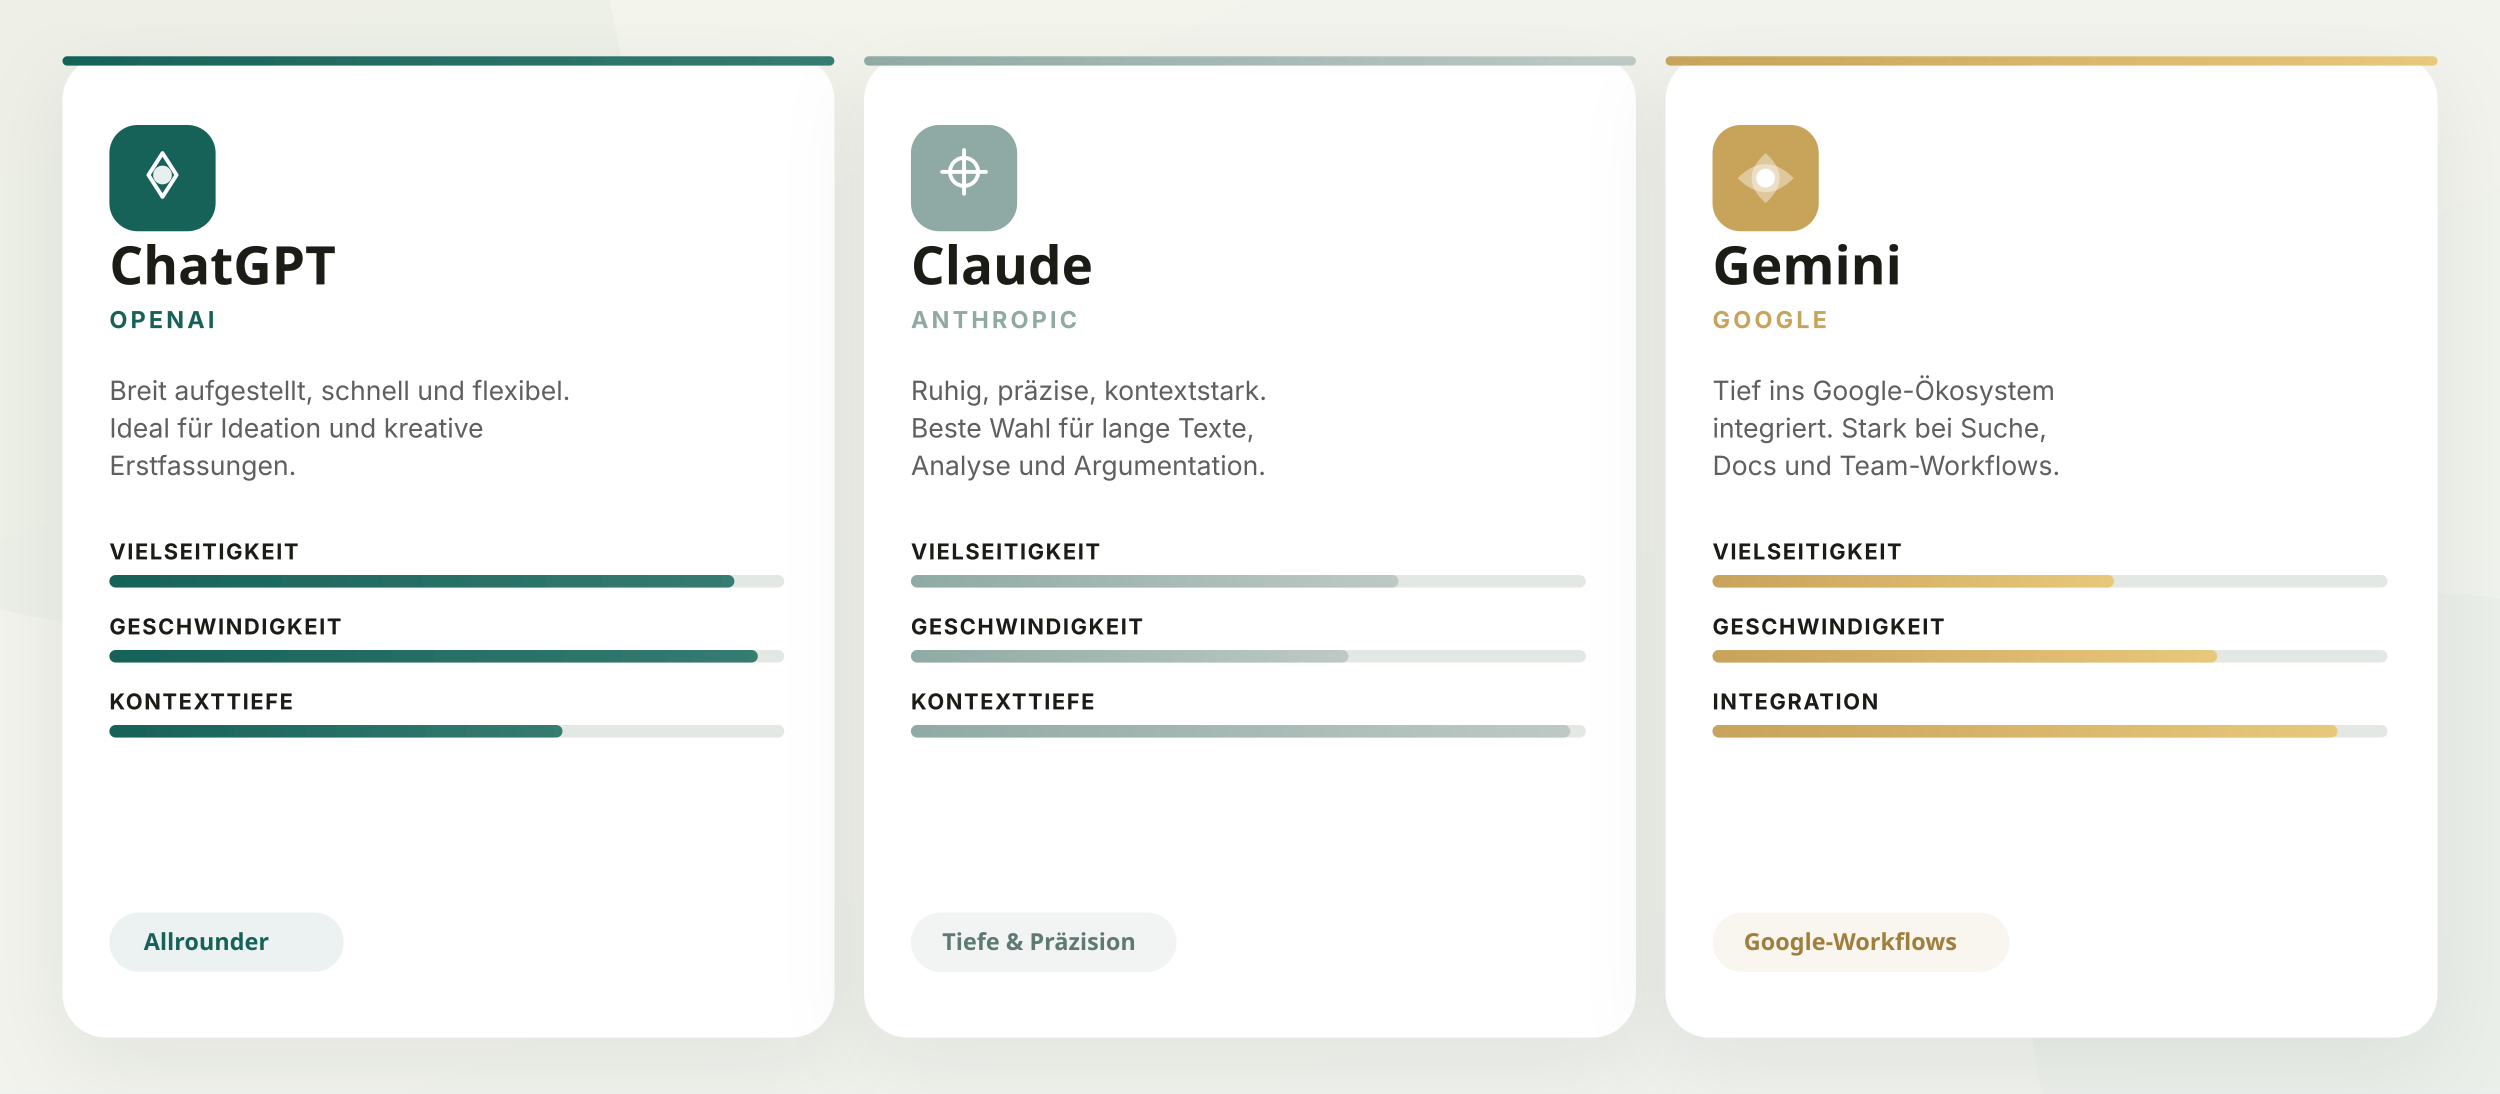
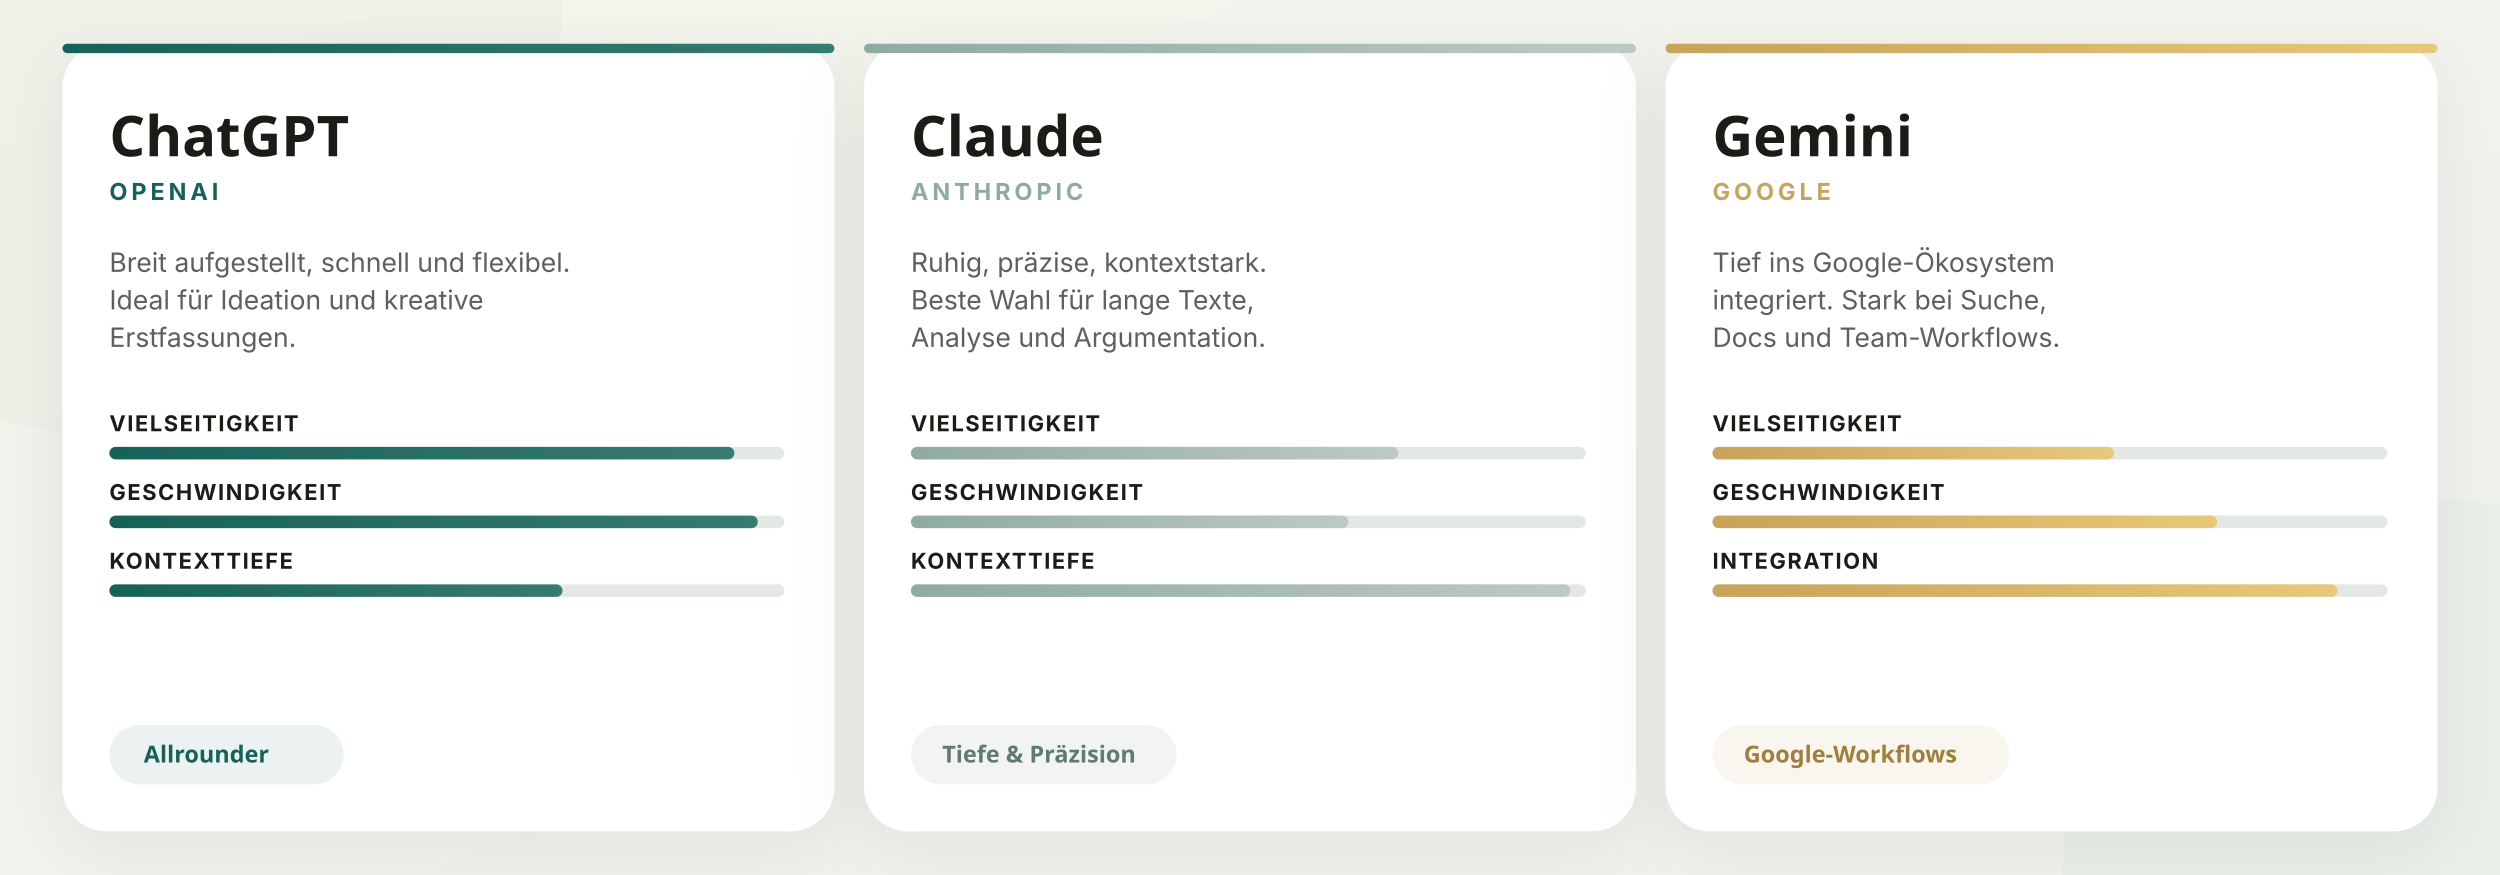
- <svg xmlns="http://www.w3.org/2000/svg" viewBox="0 0 1600 700" role="img" aria-label="ChatGPT, Claude und Gemini im Vergleich">
+ <svg xmlns="http://www.w3.org/2000/svg" viewBox="0 0 1600 560" role="img" aria-label="ChatGPT, Claude und Gemini im Vergleich">
  <defs>
    <linearGradient id="bg" x1="0" y1="0" x2="1" y2="1">
      <stop offset="0%" stop-color="#f4f4eb" />
      <stop offset="100%" stop-color="#eef2ed" />
    </linearGradient>
    <linearGradient id="bar-a" x1="0" y1="0" x2="1" y2="0">
      <stop offset="0%" stop-color="#176259" />
      <stop offset="100%" stop-color="#367b71" />
    </linearGradient>
    <linearGradient id="bar-b" x1="0" y1="0" x2="1" y2="0">
      <stop offset="0%" stop-color="#8faaa4" />
      <stop offset="100%" stop-color="#bec9c5" />
    </linearGradient>
    <linearGradient id="bar-c" x1="0" y1="0" x2="1" y2="0">
      <stop offset="0%" stop-color="#c8a35a" />
      <stop offset="100%" stop-color="#e8c87a" />
    </linearGradient>
    <filter id="shadow">
-       <feDropShadow dx="0" dy="16" stdDeviation="28" flood-color="#1a1c17" flood-opacity="0.07" />
+       <feDropShadow dx="0" dy="12" stdDeviation="24" flood-color="#1a1c17" flood-opacity="0.07" />
    </filter>
  </defs>
-   <rect width="1600" height="700" fill="url(#bg)" />
-   <circle cx="80" cy="80" r="320" fill="#17625906" />
-   <circle cx="1560" cy="640" r="260" fill="#367b7105" />
+   <rect width="1600" height="560" fill="url(#bg)" />
+   <circle cx="80" cy="0" r="280" fill="#17625904" />
+   <circle cx="1560" cy="560" r="240" fill="#367b7104" />
  <g filter="url(#shadow)">
-     <rect x="40" y="36" width="494" height="628" rx="28" fill="#ffffff" />
-     <rect x="40" y="36" width="494" height="6" rx="3" fill="url(#bar-a)" />
-     <rect x="70" y="80" width="68" height="68" rx="18" fill="#176259" />
-     <path d="M104 98 l9 14 -9 14 -9 -14 z" fill="none" stroke="#fff" stroke-width="2.5" stroke-linejoin="round" />
-     <circle cx="104" cy="112" r="6" fill="#fff" fill-opacity="0.9" />
-     <text x="70" y="182" fill="#1a1c17" font-family="Plus Jakarta Sans, sans-serif" font-size="34" font-weight="800">ChatGPT</text>
-     <text x="70" y="210" fill="#176259" font-family="Inter, sans-serif" font-size="15" font-weight="700" letter-spacing="2">OPENAI</text>
-     <text x="70" y="256" fill="#5f5e5e" font-family="Inter, sans-serif" font-size="17">Breit aufgestellt, schnell und flexibel.</text>
-     <text x="70" y="280" fill="#5f5e5e" font-family="Inter, sans-serif" font-size="17">Ideal für Ideation und kreative</text>
-     <text x="70" y="304" fill="#5f5e5e" font-family="Inter, sans-serif" font-size="17">Erstfassungen.</text>
-     <text x="70" y="358" fill="#1a1c17" font-family="Inter, sans-serif" font-size="14" font-weight="700" letter-spacing="1">VIELSEITIGKEIT</text>
-     <rect x="70" y="368" width="432" height="8" rx="4" fill="#e4e8e4" />
-     <rect x="70" y="368" width="400" height="8" rx="4" fill="url(#bar-a)" />
-     <text x="70" y="406" fill="#1a1c17" font-family="Inter, sans-serif" font-size="14" font-weight="700" letter-spacing="1">GESCHWINDIGKEIT</text>
-     <rect x="70" y="416" width="432" height="8" rx="4" fill="#e4e8e4" />
-     <rect x="70" y="416" width="415" height="8" rx="4" fill="url(#bar-a)" />
-     <text x="70" y="454" fill="#1a1c17" font-family="Inter, sans-serif" font-size="14" font-weight="700" letter-spacing="1">KONTEXTTIEFE</text>
-     <rect x="70" y="464" width="432" height="8" rx="4" fill="#e4e8e4" />
-     <rect x="70" y="464" width="290" height="8" rx="4" fill="url(#bar-a)" />
-     <rect x="70" y="584" width="150" height="38" rx="19" fill="#17625914" />
-     <text x="92" y="608" fill="#176259" font-family="Plus Jakarta Sans, sans-serif" font-size="15" font-weight="700">Allrounder</text>
+     <rect x="40" y="28" width="494" height="504" rx="28" fill="#ffffff" />
+     <rect x="40" y="28" width="494" height="6" rx="3" fill="url(#bar-a)" />
+     <text x="70" y="100" fill="#1a1c17" font-family="Plus Jakarta Sans, sans-serif" font-size="36" font-weight="800">ChatGPT</text>
+     <text x="70" y="128" fill="#176259" font-family="Inter, sans-serif" font-size="15" font-weight="700" letter-spacing="2.5">OPENAI</text>
+     <text x="70" y="174" fill="#5f5e5e" font-family="Inter, sans-serif" font-size="17">Breit aufgestellt, schnell und flexibel.</text>
+     <text x="70" y="198" fill="#5f5e5e" font-family="Inter, sans-serif" font-size="17">Ideal für Ideation und kreative</text>
+     <text x="70" y="222" fill="#5f5e5e" font-family="Inter, sans-serif" font-size="17">Erstfassungen.</text>
+     <text x="70" y="276" fill="#1a1c17" font-family="Inter, sans-serif" font-size="14" font-weight="700" letter-spacing="1">VIELSEITIGKEIT</text>
+     <rect x="70" y="286" width="432" height="8" rx="4" fill="#e4e8e4" />
+     <rect x="70" y="286" width="400" height="8" rx="4" fill="url(#bar-a)" />
+     <text x="70" y="320" fill="#1a1c17" font-family="Inter, sans-serif" font-size="14" font-weight="700" letter-spacing="1">GESCHWINDIGKEIT</text>
+     <rect x="70" y="330" width="432" height="8" rx="4" fill="#e4e8e4" />
+     <rect x="70" y="330" width="415" height="8" rx="4" fill="url(#bar-a)" />
+     <text x="70" y="364" fill="#1a1c17" font-family="Inter, sans-serif" font-size="14" font-weight="700" letter-spacing="1">KONTEXTTIEFE</text>
+     <rect x="70" y="374" width="432" height="8" rx="4" fill="#e4e8e4" />
+     <rect x="70" y="374" width="290" height="8" rx="4" fill="url(#bar-a)" />
+     <rect x="70" y="464" width="150" height="38" rx="19" fill="#17625914" />
+     <text x="92" y="488" fill="#176259" font-family="Plus Jakarta Sans, sans-serif" font-size="15" font-weight="700">Allrounder</text>
  </g>
  <g filter="url(#shadow)">
-     <rect x="553" y="36" width="494" height="628" rx="28" fill="#ffffff" />
-     <rect x="553" y="36" width="494" height="6" rx="3" fill="url(#bar-b)" />
-     <rect x="583" y="80" width="68" height="68" rx="18" fill="#8faaa4" />
-     <path d="M617 96 l0 28 M603 110 l28 0" fill="none" stroke="#fff" stroke-width="2.5" stroke-linecap="round" />
-     <circle cx="617" cy="110" r="9" fill="none" stroke="#fff" stroke-width="2.5" />
-     <text x="583" y="182" fill="#1a1c17" font-family="Plus Jakarta Sans, sans-serif" font-size="34" font-weight="800">Claude</text>
-     <text x="583" y="210" fill="#8faaa4" font-family="Inter, sans-serif" font-size="15" font-weight="700" letter-spacing="2">ANTHROPIC</text>
-     <text x="583" y="256" fill="#5f5e5e" font-family="Inter, sans-serif" font-size="17">Ruhig, präzise, kontextstark.</text>
-     <text x="583" y="280" fill="#5f5e5e" font-family="Inter, sans-serif" font-size="17">Beste Wahl für lange Texte,</text>
-     <text x="583" y="304" fill="#5f5e5e" font-family="Inter, sans-serif" font-size="17">Analyse und Argumentation.</text>
-     <text x="583" y="358" fill="#1a1c17" font-family="Inter, sans-serif" font-size="14" font-weight="700" letter-spacing="1">VIELSEITIGKEIT</text>
-     <rect x="583" y="368" width="432" height="8" rx="4" fill="#e4e8e4" />
-     <rect x="583" y="368" width="312" height="8" rx="4" fill="url(#bar-b)" />
-     <text x="583" y="406" fill="#1a1c17" font-family="Inter, sans-serif" font-size="14" font-weight="700" letter-spacing="1">GESCHWINDIGKEIT</text>
-     <rect x="583" y="416" width="432" height="8" rx="4" fill="#e4e8e4" />
-     <rect x="583" y="416" width="280" height="8" rx="4" fill="url(#bar-b)" />
-     <text x="583" y="454" fill="#1a1c17" font-family="Inter, sans-serif" font-size="14" font-weight="700" letter-spacing="1">KONTEXTTIEFE</text>
-     <rect x="583" y="464" width="432" height="8" rx="4" fill="#e4e8e4" />
-     <rect x="583" y="464" width="422" height="8" rx="4" fill="url(#bar-b)" />
-     <rect x="583" y="584" width="170" height="38" rx="19" fill="#8faaa420" />
-     <text x="603" y="608" fill="#5f7a74" font-family="Plus Jakarta Sans, sans-serif" font-size="15" font-weight="700">Tiefe &amp; Präzision</text>
+     <rect x="553" y="28" width="494" height="504" rx="28" fill="#ffffff" />
+     <rect x="553" y="28" width="494" height="6" rx="3" fill="url(#bar-b)" />
+     <text x="583" y="100" fill="#1a1c17" font-family="Plus Jakarta Sans, sans-serif" font-size="36" font-weight="800">Claude</text>
+     <text x="583" y="128" fill="#8faaa4" font-family="Inter, sans-serif" font-size="15" font-weight="700" letter-spacing="2.5">ANTHROPIC</text>
+     <text x="583" y="174" fill="#5f5e5e" font-family="Inter, sans-serif" font-size="17">Ruhig, präzise, kontextstark.</text>
+     <text x="583" y="198" fill="#5f5e5e" font-family="Inter, sans-serif" font-size="17">Beste Wahl für lange Texte,</text>
+     <text x="583" y="222" fill="#5f5e5e" font-family="Inter, sans-serif" font-size="17">Analyse und Argumentation.</text>
+     <text x="583" y="276" fill="#1a1c17" font-family="Inter, sans-serif" font-size="14" font-weight="700" letter-spacing="1">VIELSEITIGKEIT</text>
+     <rect x="583" y="286" width="432" height="8" rx="4" fill="#e4e8e4" />
+     <rect x="583" y="286" width="312" height="8" rx="4" fill="url(#bar-b)" />
+     <text x="583" y="320" fill="#1a1c17" font-family="Inter, sans-serif" font-size="14" font-weight="700" letter-spacing="1">GESCHWINDIGKEIT</text>
+     <rect x="583" y="330" width="432" height="8" rx="4" fill="#e4e8e4" />
+     <rect x="583" y="330" width="280" height="8" rx="4" fill="url(#bar-b)" />
+     <text x="583" y="364" fill="#1a1c17" font-family="Inter, sans-serif" font-size="14" font-weight="700" letter-spacing="1">KONTEXTTIEFE</text>
+     <rect x="583" y="374" width="432" height="8" rx="4" fill="#e4e8e4" />
+     <rect x="583" y="374" width="422" height="8" rx="4" fill="url(#bar-b)" />
+     <rect x="583" y="464" width="170" height="38" rx="19" fill="#8faaa420" />
+     <text x="603" y="488" fill="#5f7a74" font-family="Plus Jakarta Sans, sans-serif" font-size="15" font-weight="700">Tiefe &amp; Präzision</text>
  </g>
  <g filter="url(#shadow)">
-     <rect x="1066" y="36" width="494" height="628" rx="28" fill="#ffffff" />
-     <rect x="1066" y="36" width="494" height="6" rx="3" fill="url(#bar-c)" />
-     <rect x="1096" y="80" width="68" height="68" rx="18" fill="#c8a35a" />
-     <path d="M1130 98 Q1148 114 1130 130 Q1112 114 1130 98 Z" fill="#fff" fill-opacity="0.4" />
-     <path d="M1112 114 Q1130 96 1148 114 Q1130 132 1112 114 Z" fill="#fff" fill-opacity="0.4" />
-     <circle cx="1130" cy="114" r="6" fill="#fff" />
-     <text x="1096" y="182" fill="#1a1c17" font-family="Plus Jakarta Sans, sans-serif" font-size="34" font-weight="800">Gemini</text>
-     <text x="1096" y="210" fill="#c8a35a" font-family="Inter, sans-serif" font-size="15" font-weight="700" letter-spacing="2">GOOGLE</text>
-     <text x="1096" y="256" fill="#5f5e5e" font-family="Inter, sans-serif" font-size="17">Tief ins Google-Ökosystem</text>
-     <text x="1096" y="280" fill="#5f5e5e" font-family="Inter, sans-serif" font-size="17">integriert. Stark bei Suche,</text>
-     <text x="1096" y="304" fill="#5f5e5e" font-family="Inter, sans-serif" font-size="17">Docs und Team-Workflows.</text>
-     <text x="1096" y="358" fill="#1a1c17" font-family="Inter, sans-serif" font-size="14" font-weight="700" letter-spacing="1">VIELSEITIGKEIT</text>
-     <rect x="1096" y="368" width="432" height="8" rx="4" fill="#e4e8e4" />
-     <rect x="1096" y="368" width="257" height="8" rx="4" fill="url(#bar-c)" />
-     <text x="1096" y="406" fill="#1a1c17" font-family="Inter, sans-serif" font-size="14" font-weight="700" letter-spacing="1">GESCHWINDIGKEIT</text>
-     <rect x="1096" y="416" width="432" height="8" rx="4" fill="#e4e8e4" />
-     <rect x="1096" y="416" width="323" height="8" rx="4" fill="url(#bar-c)" />
-     <text x="1096" y="454" fill="#1a1c17" font-family="Inter, sans-serif" font-size="14" font-weight="700" letter-spacing="1">INTEGRATION</text>
-     <rect x="1096" y="464" width="432" height="8" rx="4" fill="#e4e8e4" />
-     <rect x="1096" y="464" width="400" height="8" rx="4" fill="url(#bar-c)" />
-     <rect x="1096" y="584" width="190" height="38" rx="19" fill="#c8a35a18" />
-     <text x="1116" y="608" fill="#a07e3a" font-family="Plus Jakarta Sans, sans-serif" font-size="15" font-weight="700">Google-Workflows</text>
+     <rect x="1066" y="28" width="494" height="504" rx="28" fill="#ffffff" />
+     <rect x="1066" y="28" width="494" height="6" rx="3" fill="url(#bar-c)" />
+     <text x="1096" y="100" fill="#1a1c17" font-family="Plus Jakarta Sans, sans-serif" font-size="36" font-weight="800">Gemini</text>
+     <text x="1096" y="128" fill="#c8a35a" font-family="Inter, sans-serif" font-size="15" font-weight="700" letter-spacing="2.5">GOOGLE</text>
+     <text x="1096" y="174" fill="#5f5e5e" font-family="Inter, sans-serif" font-size="17">Tief ins Google-Ökosystem</text>
+     <text x="1096" y="198" fill="#5f5e5e" font-family="Inter, sans-serif" font-size="17">integriert. Stark bei Suche,</text>
+     <text x="1096" y="222" fill="#5f5e5e" font-family="Inter, sans-serif" font-size="17">Docs und Team-Workflows.</text>
+     <text x="1096" y="276" fill="#1a1c17" font-family="Inter, sans-serif" font-size="14" font-weight="700" letter-spacing="1">VIELSEITIGKEIT</text>
+     <rect x="1096" y="286" width="432" height="8" rx="4" fill="#e4e8e4" />
+     <rect x="1096" y="286" width="257" height="8" rx="4" fill="url(#bar-c)" />
+     <text x="1096" y="320" fill="#1a1c17" font-family="Inter, sans-serif" font-size="14" font-weight="700" letter-spacing="1">GESCHWINDIGKEIT</text>
+     <rect x="1096" y="330" width="432" height="8" rx="4" fill="#e4e8e4" />
+     <rect x="1096" y="330" width="323" height="8" rx="4" fill="url(#bar-c)" />
+     <text x="1096" y="364" fill="#1a1c17" font-family="Inter, sans-serif" font-size="14" font-weight="700" letter-spacing="1">INTEGRATION</text>
+     <rect x="1096" y="374" width="432" height="8" rx="4" fill="#e4e8e4" />
+     <rect x="1096" y="374" width="400" height="8" rx="4" fill="url(#bar-c)" />
+     <rect x="1096" y="464" width="190" height="38" rx="19" fill="#c8a35a18" />
+     <text x="1116" y="488" fill="#a07e3a" font-family="Plus Jakarta Sans, sans-serif" font-size="15" font-weight="700">Google-Workflows</text>
  </g>
</svg>
